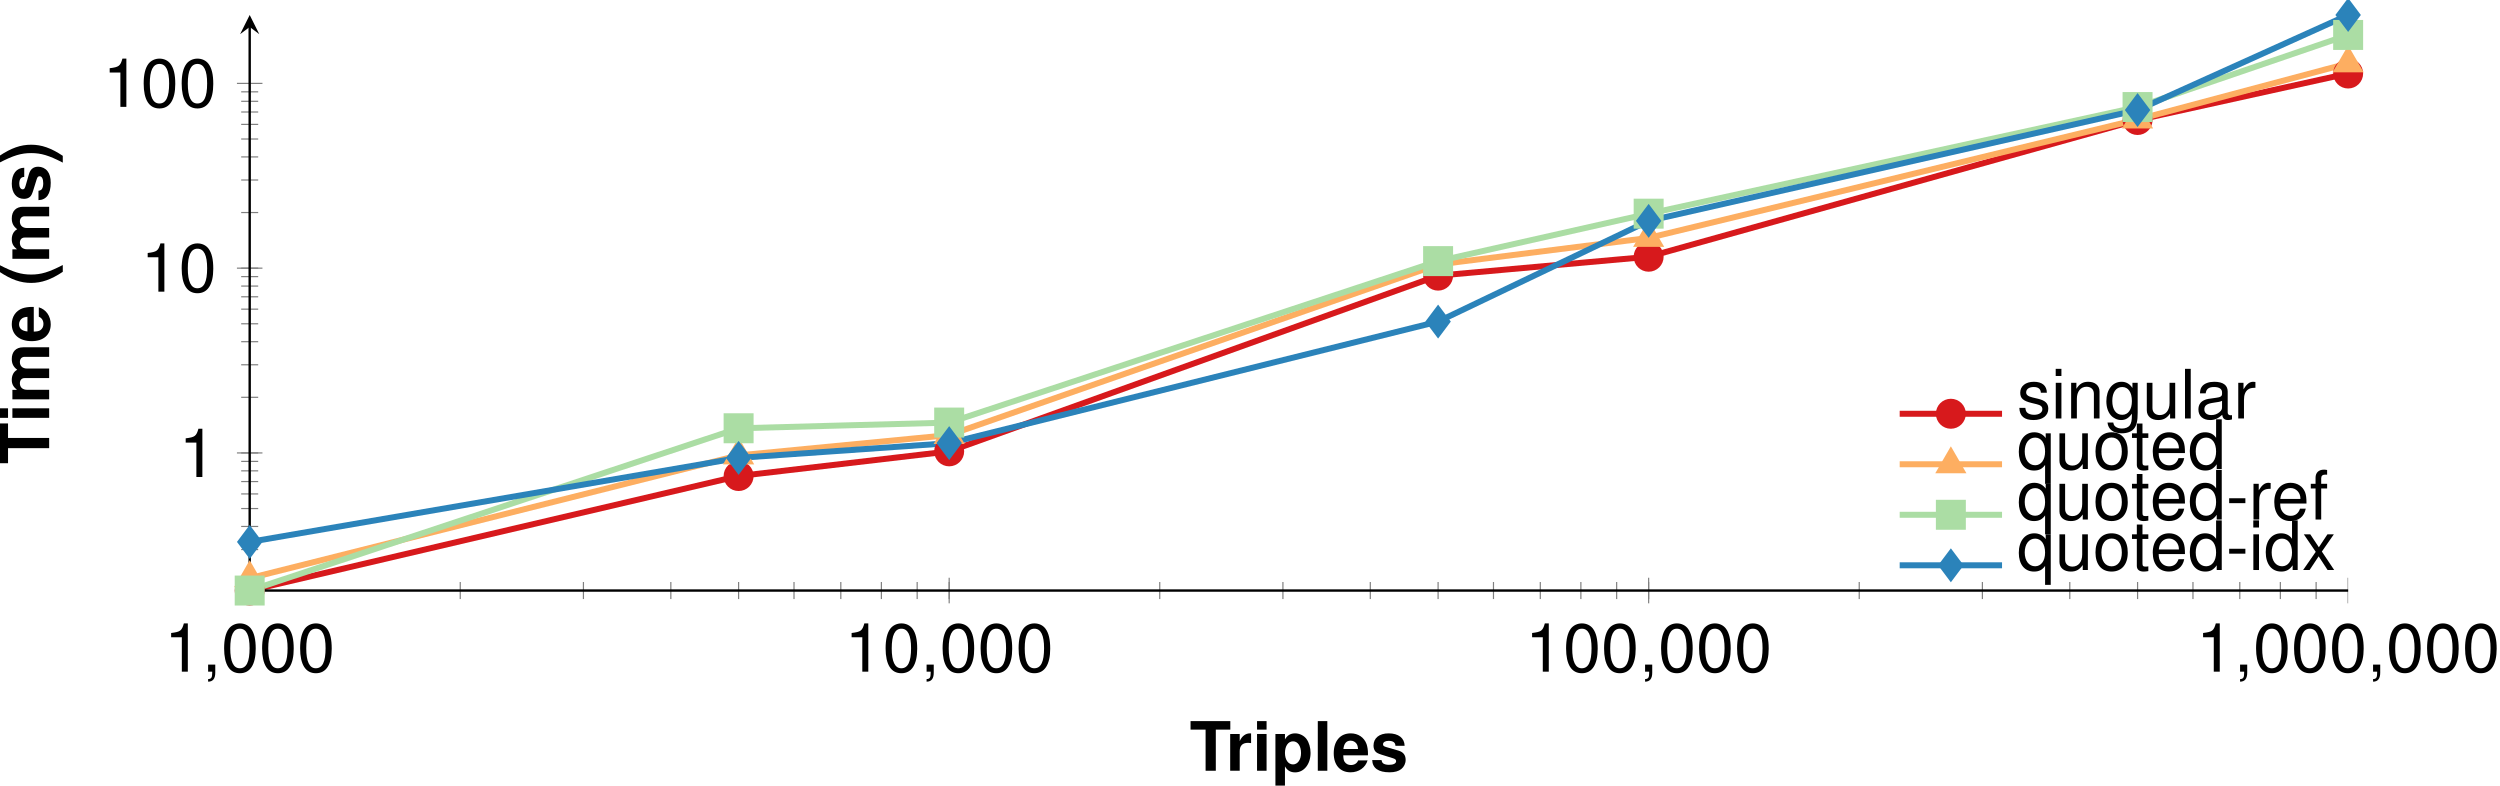
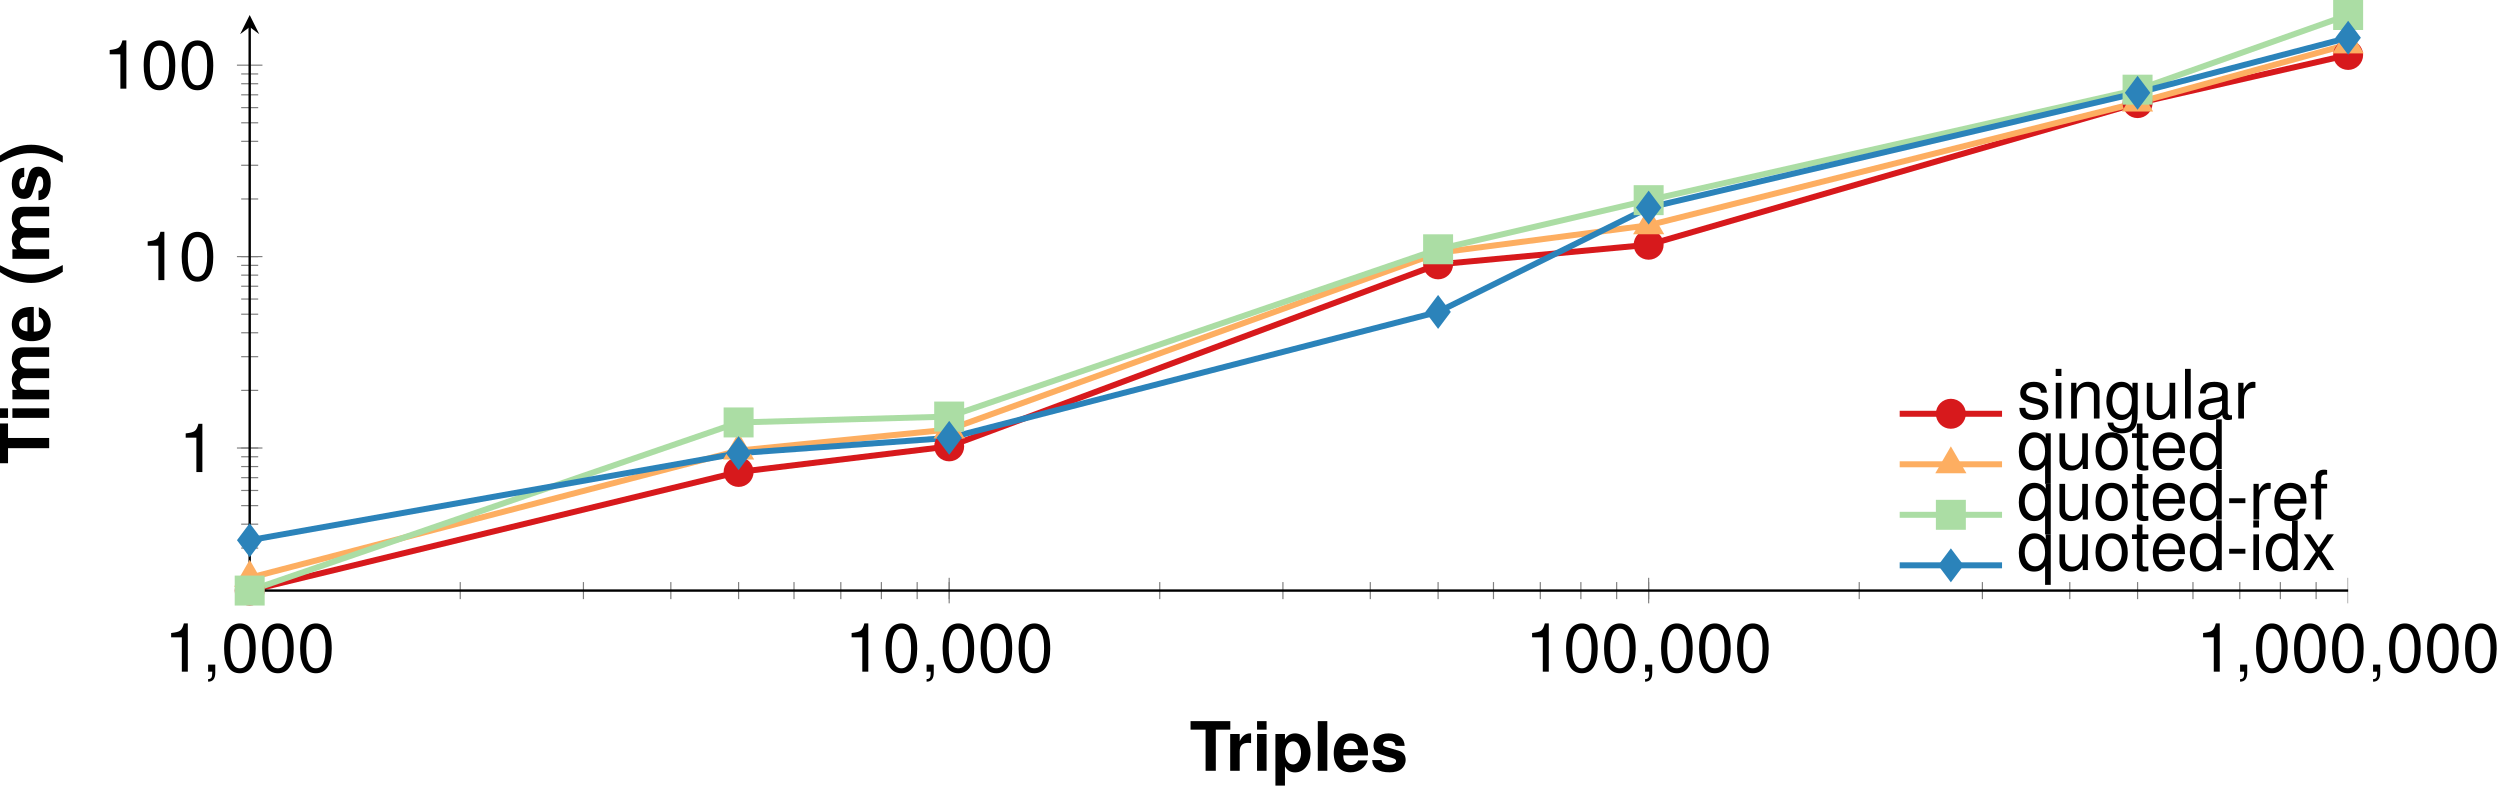
- <svg xmlns="http://www.w3.org/2000/svg" xmlns:xlink="http://www.w3.org/1999/xlink" version="1.1" width="415.425pt" height="130.536pt" viewBox="3.274 -133.619 415.425 130.536">
+ <svg xmlns="http://www.w3.org/2000/svg" xmlns:xlink="http://www.w3.org/1999/xlink" version="1.1" width="415.425pt" height="130.54pt" viewBox="3.274 -133.623 415.425 130.54">
  <defs>
    <clipPath id="clip1">
-       <path d="M44.765 106.234H393.464V-272.852H44.765" />
+       <path d="M44.765 106.23H393.464V-272.852H44.765" />
    </clipPath>
    <clipPath id="clip2">
-       <path d="M-96.7-35.488V-131.129H534.929V-35.488" />
+       <path d="M-96.7-35.488V-131.133H534.929V-35.488" />
    </clipPath>
    <path id="g1-40" d="M2.297-8.249C.996-6.291 .453-4.73 .453-2.998C.453-1.256 .996 .306 2.297 2.263H3.428C2.229-.068 1.844-1.335 1.844-2.998C1.844-4.65 2.229-5.94 3.428-8.249H2.297Z" />
    <path id="g1-41" d="M1.38 2.263C2.682 .306 3.225-1.256 3.225-2.987C3.225-4.73 2.682-6.291 1.38-8.249H.249C1.448-5.918 1.833-4.65 1.833-2.987C1.833-1.335 1.448-.045 .249 2.263H1.38Z" />
    <path id="g1-84" d="M4.356-6.834H6.766V-8.249H.158V-6.834H2.659V0H4.356V-6.834Z" />
    <path id="g1-101" d="M5.929-2.557C5.94-2.693 5.94-2.75 5.94-2.829C5.94-3.44 5.85-4.005 5.703-4.435C5.295-5.544 4.311-6.212 3.078-6.212C1.324-6.212 .249-4.945 .249-2.897C.249-.939 1.313 .26 3.044 .26C4.413 .26 5.522-.52 5.872-1.72H4.311C4.119-1.233 3.677-.95 3.1-.95C2.648-.95 2.286-1.143 2.059-1.482C1.912-1.709 1.856-1.98 1.833-2.557H5.929ZM1.856-3.609C1.957-4.537 2.354-5.001 3.055-5.001C3.451-5.001 3.813-4.809 4.039-4.492C4.187-4.266 4.254-4.028 4.288-3.609H1.856Z" />
    <path id="g1-105" d="M2.342-6.11H.758V0H2.342V-6.11ZM2.342-8.249H.758V-6.834H2.342V-8.249Z" />
    <path id="g1-108" d="M2.342-8.249H.758V0H2.342V-8.249Z" />
    <path id="g1-109" d="M.679-6.11V0H2.263V-3.666C2.263-4.413 2.67-4.865 3.349-4.865C3.881-4.865 4.209-4.56 4.209-4.073V0H5.793V-3.666C5.793-4.413 6.201-4.865 6.879-4.865C7.411-4.865 7.739-4.56 7.739-4.073V0H9.324V-4.322C9.324-5.51 8.599-6.212 7.377-6.212C6.608-6.212 6.065-5.94 5.59-5.307C5.295-5.884 4.684-6.212 3.926-6.212C3.225-6.212 2.772-5.974 2.252-5.352V-6.11H.679Z" />
    <path id="g1-112" d="M2.24-6.11H.656V2.467H2.24V-.724C2.625-.045 3.168 .272 3.938 .272C5.409 .272 6.495-1.109 6.495-2.965C6.495-3.824 6.246-4.684 5.839-5.25C5.431-5.827 4.673-6.212 3.938-6.212C3.168-6.212 2.625-5.884 2.24-5.205V-6.11ZM3.576-4.888C4.379-4.888 4.911-4.107 4.911-2.942C4.911-1.833 4.356-1.052 3.576-1.052C2.783-1.052 2.24-1.822 2.24-2.965S2.783-4.888 3.576-4.888Z" />
    <path id="g1-114" d="M.713-6.11V0H2.297V-3.247C2.297-4.175 2.761-4.639 3.689-4.639C3.858-4.639 3.972-4.628 4.187-4.594V-6.201C4.096-6.212 4.039-6.212 3.994-6.212C3.27-6.212 2.636-5.737 2.297-4.911V-6.11H.713Z" />
    <path id="g1-115" d="M5.714-4.141C5.691-5.431 4.696-6.212 3.055-6.212C1.505-6.212 .543-5.431 .543-4.175C.543-3.768 .668-3.417 .883-3.179C1.098-2.965 1.29-2.863 1.878-2.67L3.768-2.082C4.164-1.957 4.3-1.833 4.3-1.584C4.3-1.211 3.858-.984 3.123-.984C2.716-.984 2.387-1.064 2.184-1.199C2.014-1.324 1.946-1.448 1.878-1.776H.328C.373-.441 1.358 .26 3.213 .26C4.062 .26 4.707 .079 5.16-.283S5.884-1.211 5.884-1.81C5.884-2.602 5.488-3.112 4.684-3.349L2.682-3.926C2.24-4.062 2.127-4.153 2.127-4.402C2.127-4.741 2.489-4.967 3.044-4.967C3.802-4.967 4.175-4.696 4.187-4.141H5.714Z" />
    <path id="g3-44" d="M.984-1.177V0H1.663V.204C1.663 .984 1.516 1.211 .984 1.233V1.663C1.776 1.663 2.172 1.154 2.172 .181V-1.177H.984Z" />
    <path id="g3-45" d="M3.213-3.53H.52V-2.716H3.213V-3.53Z" />
    <path id="g3-48" d="M3.112-8.022C2.365-8.022 1.686-7.694 1.267-7.14C.747-6.438 .487-5.363 .487-3.881C.487-1.177 1.392 .26 3.112 .26C4.809 .26 5.737-1.177 5.737-3.813C5.737-5.375 5.488-6.416 4.956-7.14C4.537-7.705 3.87-8.022 3.112-8.022ZM3.112-7.14C4.187-7.14 4.718-6.053 4.718-3.904C4.718-1.629 4.198-.566 3.089-.566C2.037-.566 1.505-1.675 1.505-3.87S2.037-7.14 3.112-7.14Z" />
    <path id="g3-49" d="M2.931-5.714V0H3.926V-8.022H3.27C2.919-6.789 2.693-6.619 1.154-6.427V-5.714H2.931Z" />
    <path id="g3-97" d="M6.053-.554C5.952-.532 5.906-.532 5.85-.532C5.522-.532 5.341-.702 5.341-.996V-4.481C5.341-5.533 4.571-6.099 3.112-6.099C2.252-6.099 1.539-5.85 1.143-5.409C.871-5.103 .758-4.764 .735-4.175H1.686C1.765-4.899 2.195-5.228 3.078-5.228C3.926-5.228 4.402-4.911 4.402-4.345V-4.096C4.402-3.7 4.164-3.53 3.417-3.44C2.082-3.27 1.878-3.225 1.516-3.078C.826-2.795 .475-2.263 .475-1.494C.475-.419 1.222 .26 2.421 .26C3.168 .26 3.768 0 4.435-.611C4.503-.011 4.798 .26 5.409 .26C5.601 .26 5.748 .238 6.053 .158V-.554ZM4.402-1.867C4.402-1.55 4.311-1.358 4.028-1.098C3.643-.747 3.179-.566 2.625-.566C1.89-.566 1.46-.917 1.46-1.516C1.46-2.139 1.878-2.455 2.885-2.602C3.881-2.738 4.085-2.783 4.402-2.931V-1.867Z" />
    <path id="g3-100" d="M5.601-8.249H4.662V-5.182C4.266-5.782 3.632-6.099 2.84-6.099C1.301-6.099 .294-4.865 .294-2.976C.294-.973 1.279 .26 2.874 .26C3.689 .26 4.254-.045 4.764-.781V0H5.601V-8.249ZM2.998-5.216C4.017-5.216 4.662-4.311 4.662-2.897C4.662-1.528 4.005-.622 3.01-.622C1.969-.622 1.279-1.539 1.279-2.919S1.969-5.216 2.998-5.216Z" />
    <path id="g3-101" d="M5.805-2.648C5.805-3.553 5.737-4.096 5.567-4.537C5.182-5.51 4.277-6.099 3.168-6.099C1.516-6.099 .453-4.831 .453-2.885S1.482 .26 3.146 .26C4.503 .26 5.442-.509 5.68-1.799H4.73C4.469-1.018 3.938-.611 3.179-.611C2.58-.611 2.071-.883 1.754-1.38C1.528-1.72 1.448-2.059 1.437-2.648H5.805ZM1.46-3.417C1.539-4.515 2.206-5.228 3.157-5.228C4.085-5.228 4.798-4.458 4.798-3.485C4.798-3.462 4.798-3.44 4.786-3.417H1.46Z" />
    <path id="g3-102" d="M2.919-5.929H1.935V-6.857C1.935-7.253 2.161-7.457 2.591-7.457C2.67-7.457 2.704-7.457 2.919-7.445V-8.226C2.704-8.271 2.58-8.283 2.387-8.283C1.516-8.283 .996-7.785 .996-6.936V-5.929H.204V-5.16H.996V0H1.935V-5.16H2.919V-5.929Z" />
    <path id="g3-103" d="M4.662-5.929V-5.069C4.187-5.771 3.609-6.099 2.851-6.099C1.346-6.099 .328-4.786 .328-2.863C.328-1.89 .588-1.098 1.075-.532C1.516-.034 2.15 .26 2.772 .26C3.519 .26 4.039-.057 4.571-.803V-.498C4.571 .306 4.469 .792 4.232 1.12C3.983 1.471 3.496 1.675 2.919 1.675C2.489 1.675 2.105 1.561 1.844 1.358C1.629 1.188 1.539 1.03 1.482 .679H.52C.622 1.799 1.494 2.467 2.885 2.467C3.768 2.467 4.526 2.184 4.911 1.709C5.363 1.165 5.533 .419 5.533-.973V-5.929H4.662ZM2.953-5.228C3.972-5.228 4.571-4.368 4.571-2.885C4.571-1.471 3.96-.611 2.965-.611C1.935-.611 1.313-1.482 1.313-2.919C1.313-4.345 1.946-5.228 2.953-5.228Z" />
    <path id="g3-105" d="M1.697-5.929H.758V0H1.697V-5.929ZM1.697-8.249H.747V-7.061H1.697V-8.249Z" />
    <path id="g3-108" d="M1.72-8.249H.769V0H1.72V-8.249Z" />
    <path id="g3-110" d="M.792-5.929V0H1.743V-3.27C1.743-4.481 2.376-5.273 3.349-5.273C4.096-5.273 4.571-4.82 4.571-4.107V0H5.51V-4.481C5.51-5.465 4.775-6.099 3.632-6.099C2.75-6.099 2.184-5.759 1.663-4.933V-5.929H.792Z" />
    <path id="g3-111" d="M3.078-6.099C1.414-6.099 .407-4.911 .407-2.919S1.403 .26 3.089 .26C4.752 .26 5.771-.928 5.771-2.874C5.771-4.922 4.786-6.099 3.078-6.099ZM3.089-5.228C4.153-5.228 4.786-4.356 4.786-2.885C4.786-1.494 4.13-.611 3.089-.611C2.037-.611 1.392-1.482 1.392-2.919C1.392-4.345 2.037-5.228 3.089-5.228Z" />
    <path id="g3-113" d="M5.601 2.467V-5.929H4.764V-5.137C4.322-5.759 3.655-6.099 2.874-6.099C1.313-6.099 .294-4.82 .294-2.851C.294-.928 1.267 .26 2.829 .26C3.655 .26 4.22-.034 4.662-.679V2.467H5.601ZM3.01-5.216C4.017-5.216 4.662-4.311 4.662-2.885C4.662-1.528 4.005-.622 3.01-.622C1.969-.622 1.279-1.539 1.279-2.919C1.279-4.288 1.969-5.216 3.01-5.216Z" />
    <path id="g3-114" d="M.781-5.929V0H1.731V-3.078C1.731-3.926 1.946-4.481 2.399-4.809C2.693-5.024 2.976-5.092 3.632-5.103V-6.065C3.474-6.087 3.394-6.099 3.27-6.099C2.659-6.099 2.195-5.737 1.652-4.854V-5.929H.781Z" />
    <path id="g3-115" d="M4.956-4.277C4.945-5.442 4.175-6.099 2.806-6.099C1.426-6.099 .532-5.386 .532-4.288C.532-3.361 1.007-2.919 2.41-2.58L3.293-2.365C3.949-2.206 4.209-1.969 4.209-1.539C4.209-.984 3.655-.611 2.829-.611C2.32-.611 1.89-.758 1.652-1.007C1.505-1.177 1.437-1.346 1.38-1.765H.385C.43-.396 1.199 .26 2.75 .26C4.243 .26 5.194-.475 5.194-1.618C5.194-2.501 4.696-2.987 3.519-3.27L2.614-3.485C1.844-3.666 1.516-3.915 1.516-4.334C1.516-4.877 2.003-5.228 2.772-5.228C3.53-5.228 3.938-4.899 3.96-4.277H4.956Z" />
    <path id="g3-116" d="M2.874-5.929H1.901V-7.558H.962V-5.929H.158V-5.16H.962V-.679C.962-.079 1.369 .26 2.105 .26C2.331 .26 2.557 .238 2.874 .181V-.611C2.75-.577 2.602-.566 2.421-.566C2.014-.566 1.901-.679 1.901-1.098V-5.16H2.874V-5.929Z" />
    <path id="g3-117" d="M5.454 0V-5.929H4.515V-2.568C4.515-1.358 3.881-.566 2.897-.566C2.15-.566 1.675-1.018 1.675-1.731V-5.929H.735V-1.358C.735-.373 1.471 .26 2.625 .26C3.496 .26 4.051-.045 4.605-.826V0H5.454Z" />
    <path id="g3-120" d="M3.304-3.066L5.295-5.929H4.232L2.806-3.779L1.38-5.929H.306L2.286-3.021L.192 0H1.267L2.772-2.274L4.254 0H5.352L3.304-3.066Z" />
  </defs>
  <g id="page1">
-     <path d="M44.765-35.488L126.007-54.516L161-58.617L242.242-87.816L277.23-90.957L358.472-113.676L393.464-121.402" stroke="#d7191c" fill="none" stroke-width=".996" stroke-miterlimit="10" />
-     <path d="M44.765-37.543L126.007-57.949L161-61.328L242.242-89.672L277.23-94.086L358.472-113.762L393.464-123.094" stroke="#fdae61" fill="none" stroke-width=".996" stroke-miterlimit="10" />
-     <path d="M44.765-35.488L126.007-62.453L161-63.398L242.242-90.231L277.23-98.113L358.472-115.832L393.464-127.812" stroke="#abdda4" fill="none" stroke-width=".996" stroke-miterlimit="10" />
-     <path d="M44.765-43.57L126.007-57.531L161-59.984L242.242-80.184L277.23-96.918L358.472-115.336L393.464-131.129" stroke="#2b83ba" fill="none" stroke-width=".996" stroke-miterlimit="10" />
+     <path d="M44.765-35.488L126.007-55.199L161-59.449L242.242-89.695L277.23-92.953L358.472-116.488L393.464-124.492" stroke="#d7191c" fill="none" stroke-width=".996" stroke-miterlimit="10" />
+     <path d="M44.765-37.617L126.007-58.754L161-62.258L242.242-91.617L277.23-96.191L358.472-116.578L393.464-126.242" stroke="#fdae61" fill="none" stroke-width=".996" stroke-miterlimit="10" />
+     <path d="M44.765-35.488L126.007-63.426L161-64.402L242.242-92.199L277.23-100.363L358.472-118.723L393.464-131.133" stroke="#abdda4" fill="none" stroke-width=".996" stroke-miterlimit="10" />
+     <path d="M44.765-43.859L126.007-58.32L161-60.863L242.242-81.793L277.23-99.125L358.472-118.207L393.464-127.352" stroke="#2b83ba" fill="none" stroke-width=".996" stroke-miterlimit="10" />
    <path d="M44.765-34.07V-36.906M79.753-34.07V-36.906M100.222-34.07V-36.906M114.746-34.07V-36.906M126.007-34.07V-36.906M135.214-34.07V-36.906M142.992-34.07V-36.906M149.734-34.07V-36.906M155.679-34.07V-36.906M161-34.07V-36.906M195.988-34.07V-36.906M216.457-34.07V-36.906M230.976-34.07V-36.906M242.242-34.07V-36.906M251.445-34.07V-36.906M259.226-34.07V-36.906M265.968-34.07V-36.906M271.914-34.07V-36.906M277.23-34.07V-36.906M312.222-34.07V-36.906M332.687-34.07V-36.906M347.21-34.07V-36.906M358.476-34.07V-36.906M367.679-34.07V-36.906M375.46-34.07V-36.906M382.199-34.07V-36.906M388.144-34.07V-36.906" stroke="#808080" fill="none" stroke-width=".199" stroke-miterlimit="10" clip-path="url(#clip1)" />
    <path d="M44.765-33.363V-37.613M161-33.363V-37.613M277.23-33.363V-37.613M393.464-33.363V-37.613" stroke="#808080" fill="none" stroke-width=".199" stroke-miterlimit="10" clip-path="url(#clip1)" />
-     <path d="M43.351-36.895H46.179M43.351-42.301H46.179M43.351-46.137H46.179M43.351-49.113H46.179M43.351-51.543H46.179M43.351-53.598H46.179M43.351-55.379H46.179M43.351-56.949H46.179M43.351-58.355H46.179M43.351-67.598H46.179M43.351-73.004H46.179M43.351-76.84H46.179M43.351-79.816H46.179M43.351-82.246H46.179M43.351-84.301H46.179M43.351-86.082H46.179M43.351-87.652H46.179M43.351-89.059H46.179M43.351-98.301H46.179M43.351-103.707H46.179M43.351-107.543H46.179M43.351-110.519H46.179M43.351-112.949H46.179M43.351-115.008H46.179M43.351-116.785H46.179M43.351-118.359H46.179" stroke="#808080" fill="none" stroke-width=".199" stroke-miterlimit="10" clip-path="url(#clip2)" />
-     <path d="M42.644-58.355H46.886M42.644-89.059H46.886M42.644-119.762H46.886" stroke="#808080" fill="none" stroke-width=".199" stroke-miterlimit="10" clip-path="url(#clip2)" />
+     <path d="M43.351-36.945H46.179M43.351-42.547H46.179M43.351-46.52H46.179M43.351-49.602H46.179M43.351-52.121H46.179M43.351-54.25H46.179M43.351-56.094H46.179M43.351-57.723H46.179M43.351-59.176H46.179M43.351-68.754H46.179M43.351-74.352H46.179M43.351-78.328H46.179M43.351-81.41H46.179M43.351-83.93H46.179M43.351-86.059H46.179M43.351-87.902H46.179M43.351-89.531H46.179M43.351-90.984H46.179M43.351-100.559H46.179M43.351-106.16H46.179M43.351-110.137H46.179M43.351-113.219H46.179M43.351-115.738H46.179M43.351-117.867H46.179M43.351-119.711H46.179M43.351-121.336H46.179" stroke="#808080" fill="none" stroke-width=".199" stroke-miterlimit="10" clip-path="url(#clip2)" />
+     <path d="M42.644-59.176H46.886M42.644-90.984H46.886M42.644-122.793H46.886" stroke="#808080" fill="none" stroke-width=".199" stroke-miterlimit="10" clip-path="url(#clip2)" />
    <path d="M44.765-35.488H393.464" stroke="#000" fill="none" stroke-width=".399" stroke-miterlimit="10" />
    <path d="M44.765-35.488V-129.137" stroke="#000" fill="none" stroke-width=".399" stroke-miterlimit="10" />
-     <path d="M44.766-131.129L43.172-127.942L44.766-129.137L46.359-127.942" />
-     <g transform="matrix(1 0 0 1 289.7279 71.8366)">
-       <use x="-259.17" y="-93.844" xlink:href="#g3-49" />
-       <use x="-252.855" y="-93.844" xlink:href="#g3-44" />
-       <use x="-249.698" y="-93.844" xlink:href="#g3-48" />
-       <use x="-243.384" y="-93.844" xlink:href="#g3-48" />
-       <use x="-237.069" y="-93.844" xlink:href="#g3-48" />
-     </g>
-     <g transform="matrix(1 0 0 1 402.803 71.8366)">
-       <use x="-259.17" y="-93.844" xlink:href="#g3-49" />
-       <use x="-252.855" y="-93.844" xlink:href="#g3-48" />
-       <use x="-246.541" y="-93.844" xlink:href="#g3-44" />
-       <use x="-243.384" y="-93.844" xlink:href="#g3-48" />
-       <use x="-237.069" y="-93.844" xlink:href="#g3-48" />
-       <use x="-230.754" y="-93.844" xlink:href="#g3-48" />
-     </g>
-     <g transform="matrix(1 0 0 1 515.879 71.8366)">
-       <use x="-259.17" y="-93.844" xlink:href="#g3-49" />
-       <use x="-252.855" y="-93.844" xlink:href="#g3-48" />
-       <use x="-246.541" y="-93.844" xlink:href="#g3-48" />
-       <use x="-240.226" y="-93.844" xlink:href="#g3-44" />
-       <use x="-237.069" y="-93.844" xlink:href="#g3-48" />
-       <use x="-230.754" y="-93.844" xlink:href="#g3-48" />
-       <use x="-224.44" y="-93.844" xlink:href="#g3-48" />
-     </g>
-     <g transform="matrix(1 0 0 1 627.376 71.8366)">
-       <use x="-259.17" y="-93.844" xlink:href="#g3-49" />
-       <use x="-252.855" y="-93.844" xlink:href="#g3-44" />
-       <use x="-249.698" y="-93.844" xlink:href="#g3-48" />
-       <use x="-243.384" y="-93.844" xlink:href="#g3-48" />
-       <use x="-237.069" y="-93.844" xlink:href="#g3-48" />
-       <use x="-230.754" y="-93.844" xlink:href="#g3-44" />
-       <use x="-227.597" y="-93.844" xlink:href="#g3-48" />
-       <use x="-221.282" y="-93.844" xlink:href="#g3-48" />
-       <use x="-214.968" y="-93.844" xlink:href="#g3-48" />
+     <path d="M44.766-131.132L43.172-127.941L44.766-129.136L46.359-127.941" />
+     <g transform="matrix(1 0 0 1 289.7279 72.6588)">
+       <use x="-259.17" y="-94.666" xlink:href="#g3-49" />
+       <use x="-252.855" y="-94.666" xlink:href="#g3-44" />
+       <use x="-249.698" y="-94.666" xlink:href="#g3-48" />
+       <use x="-243.384" y="-94.666" xlink:href="#g3-48" />
+       <use x="-237.069" y="-94.666" xlink:href="#g3-48" />
+     </g>
+     <g transform="matrix(1 0 0 1 402.803 72.6588)">
+       <use x="-259.17" y="-94.666" xlink:href="#g3-49" />
+       <use x="-252.855" y="-94.666" xlink:href="#g3-48" />
+       <use x="-246.541" y="-94.666" xlink:href="#g3-44" />
+       <use x="-243.384" y="-94.666" xlink:href="#g3-48" />
+       <use x="-237.069" y="-94.666" xlink:href="#g3-48" />
+       <use x="-230.754" y="-94.666" xlink:href="#g3-48" />
+     </g>
+     <g transform="matrix(1 0 0 1 515.879 72.6588)">
+       <use x="-259.17" y="-94.666" xlink:href="#g3-49" />
+       <use x="-252.855" y="-94.666" xlink:href="#g3-48" />
+       <use x="-246.541" y="-94.666" xlink:href="#g3-48" />
+       <use x="-240.226" y="-94.666" xlink:href="#g3-44" />
+       <use x="-237.069" y="-94.666" xlink:href="#g3-48" />
+       <use x="-230.754" y="-94.666" xlink:href="#g3-48" />
+       <use x="-224.44" y="-94.666" xlink:href="#g3-48" />
+     </g>
+     <g transform="matrix(1 0 0 1 627.376 72.6588)">
+       <use x="-259.17" y="-94.666" xlink:href="#g3-49" />
+       <use x="-252.855" y="-94.666" xlink:href="#g3-44" />
+       <use x="-249.698" y="-94.666" xlink:href="#g3-48" />
+       <use x="-243.384" y="-94.666" xlink:href="#g3-48" />
+       <use x="-237.069" y="-94.666" xlink:href="#g3-48" />
+       <use x="-230.754" y="-94.666" xlink:href="#g3-44" />
+       <use x="-227.597" y="-94.666" xlink:href="#g3-48" />
+       <use x="-221.282" y="-94.666" xlink:href="#g3-48" />
+       <use x="-214.968" y="-94.666" xlink:href="#g3-48" />
    </g>
    <g transform="matrix(1 0 0 1 292.1462 39.4898)">
-       <use x="-259.17" y="-93.844" xlink:href="#g3-49" />
-     </g>
-     <g transform="matrix(1 0 0 1 285.8315 8.6923)">
-       <use x="-259.17" y="-93.844" xlink:href="#g3-49" />
-       <use x="-252.855" y="-93.844" xlink:href="#g3-48" />
-     </g>
-     <g transform="matrix(1 0 0 1 279.5168 -22.0121)">
-       <use x="-259.17" y="-93.844" xlink:href="#g3-49" />
-       <use x="-252.855" y="-93.844" xlink:href="#g3-48" />
-       <use x="-246.541" y="-93.844" xlink:href="#g3-48" />
-     </g>
-     <path d="M46.757-35.488C46.757-36.59 45.867-37.48 44.765-37.48C43.664-37.48 42.773-36.59 42.773-35.488C42.773-34.387 43.664-33.496 44.765-33.496C45.867-33.496 46.757-34.387 46.757-35.488Z" fill="#d7191c" />
-     <path d="M46.757-35.488C46.757-36.59 45.867-37.48 44.765-37.48C43.664-37.48 42.773-36.59 42.773-35.488C42.773-34.387 43.664-33.496 44.765-33.496C45.867-33.496 46.757-34.387 46.757-35.488Z" stroke="#d7191c" fill="none" stroke-width=".996" stroke-miterlimit="10" />
-     <path d="M128-54.516C128-55.617 127.109-56.508 126.007-56.508C124.906-56.508 124.015-55.617 124.015-54.516S124.906-52.523 126.007-52.523C127.109-52.523 128-53.414 128-54.516Z" fill="#d7191c" />
-     <path d="M128-54.516C128-55.617 127.109-56.508 126.007-56.508C124.906-56.508 124.015-55.617 124.015-54.516S124.906-52.523 126.007-52.523C127.109-52.523 128-53.414 128-54.516Z" stroke="#d7191c" fill="none" stroke-width=".996" stroke-miterlimit="10" />
-     <path d="M162.992-58.617C162.992-59.719 162.097-60.613 161-60.613C159.898-60.613 159.007-59.719 159.007-58.617C159.007-57.52 159.898-56.625 161-56.625C162.097-56.625 162.992-57.52 162.992-58.617Z" fill="#d7191c" />
-     <path d="M162.992-58.617C162.992-59.719 162.097-60.613 161-60.613C159.898-60.613 159.007-59.719 159.007-58.617C159.007-57.52 159.898-56.625 161-56.625C162.097-56.625 162.992-57.52 162.992-58.617Z" stroke="#d7191c" fill="none" stroke-width=".996" stroke-miterlimit="10" />
-     <path d="M244.234-87.816C244.234-88.914 243.343-89.809 242.242-89.809C241.14-89.809 240.25-88.914 240.25-87.816C240.25-86.715 241.14-85.824 242.242-85.824C243.343-85.824 244.234-86.715 244.234-87.816Z" fill="#d7191c" />
-     <path d="M244.234-87.816C244.234-88.914 243.343-89.809 242.242-89.809C241.14-89.809 240.25-88.914 240.25-87.816C240.25-86.715 241.14-85.824 242.242-85.824C243.343-85.824 244.234-86.715 244.234-87.816Z" stroke="#d7191c" fill="none" stroke-width=".996" stroke-miterlimit="10" />
-     <path d="M279.222-90.957C279.222-92.059 278.332-92.949 277.23-92.949C276.132-92.949 275.238-92.059 275.238-90.957C275.238-89.856 276.132-88.965 277.23-88.965C278.332-88.965 279.222-89.856 279.222-90.957Z" fill="#d7191c" />
-     <path d="M279.222-90.957C279.222-92.059 278.332-92.949 277.23-92.949C276.132-92.949 275.238-92.059 275.238-90.957C275.238-89.856 276.132-88.965 277.23-88.965C278.332-88.965 279.222-89.856 279.222-90.957Z" stroke="#d7191c" fill="none" stroke-width=".996" stroke-miterlimit="10" />
-     <path d="M360.464-113.676C360.464-114.777 359.574-115.668 358.472-115.668C357.375-115.668 356.48-114.777 356.48-113.676C356.48-112.578 357.375-111.684 358.472-111.684C359.574-111.684 360.464-112.578 360.464-113.676Z" fill="#d7191c" />
-     <path d="M360.464-113.676C360.464-114.777 359.574-115.668 358.472-115.668C357.375-115.668 356.48-114.777 356.48-113.676C356.48-112.578 357.375-111.684 358.472-111.684C359.574-111.684 360.464-112.578 360.464-113.676Z" stroke="#d7191c" fill="none" stroke-width=".996" stroke-miterlimit="10" />
-     <path d="M395.457-121.402C395.457-122.504 394.566-123.394 393.464-123.394C392.363-123.394 391.472-122.504 391.472-121.402C391.472-120.305 392.363-119.41 393.464-119.41C394.566-119.41 395.457-120.305 395.457-121.402Z" fill="#d7191c" />
-     <path d="M395.457-121.402C395.457-122.504 394.566-123.394 393.464-123.394C392.363-123.394 391.472-122.504 391.472-121.402C391.472-120.305 392.363-119.41 393.464-119.41C394.566-119.41 395.457-120.305 395.457-121.402Z" stroke="#d7191c" fill="none" stroke-width=".996" stroke-miterlimit="10" />
-     <path d="M44.765-39.535L46.492-36.547H43.039Z" fill="#fdae61" />
-     <path d="M44.765-39.535L46.492-36.547H43.039Z" stroke="#fdae61" fill="none" stroke-width=".996" stroke-miterlimit="10" />
-     <path d="M126.007-59.941L127.734-56.953H124.281Z" fill="#fdae61" />
-     <path d="M126.007-59.941L127.734-56.953H124.281Z" stroke="#fdae61" fill="none" stroke-width=".996" stroke-miterlimit="10" />
-     <path d="M161-63.324L162.722-60.332H159.273Z" fill="#fdae61" />
-     <path d="M161-63.324L162.722-60.332H159.273Z" stroke="#fdae61" fill="none" stroke-width=".996" stroke-miterlimit="10" />
-     <path d="M242.242-91.664L243.968-88.676H240.515Z" fill="#fdae61" />
-     <path d="M242.242-91.664L243.968-88.676H240.515Z" stroke="#fdae61" fill="none" stroke-width=".996" stroke-miterlimit="10" />
-     <path d="M277.23-96.078L278.957-93.09H275.507Z" fill="#fdae61" />
-     <path d="M277.23-96.078L278.957-93.09H275.507Z" stroke="#fdae61" fill="none" stroke-width=".996" stroke-miterlimit="10" />
-     <path d="M358.472-115.754L360.199-112.766H356.75Z" fill="#fdae61" />
-     <path d="M358.472-115.754L360.199-112.766H356.75Z" stroke="#fdae61" fill="none" stroke-width=".996" stroke-miterlimit="10" />
-     <path d="M393.464-125.086L395.191-122.098H391.738Z" fill="#fdae61" />
-     <path d="M393.464-125.086L395.191-122.098H391.738Z" stroke="#fdae61" fill="none" stroke-width=".996" stroke-miterlimit="10" />
+       <use x="-259.17" y="-94.666" xlink:href="#g3-49" />
+     </g>
+     <g transform="matrix(1 0 0 1 285.8315 7.5882)">
+       <use x="-259.17" y="-94.666" xlink:href="#g3-49" />
+       <use x="-252.855" y="-94.666" xlink:href="#g3-48" />
+     </g>
+     <g transform="matrix(1 0 0 1 279.5168 -24.2198)">
+       <use x="-259.17" y="-94.666" xlink:href="#g3-49" />
+       <use x="-252.855" y="-94.666" xlink:href="#g3-48" />
+       <use x="-246.541" y="-94.666" xlink:href="#g3-48" />
+     </g>
+     <path d="M46.757-35.488C46.757-36.59 45.867-37.48 44.765-37.48C43.664-37.48 42.773-36.59 42.773-35.488S43.664-33.496 44.765-33.496C45.867-33.496 46.757-34.387 46.757-35.488Z" fill="#d7191c" />
+     <path d="M46.757-35.488C46.757-36.59 45.867-37.48 44.765-37.48C43.664-37.48 42.773-36.59 42.773-35.488S43.664-33.496 44.765-33.496C45.867-33.496 46.757-34.387 46.757-35.488Z" stroke="#d7191c" fill="none" stroke-width=".996" stroke-miterlimit="10" />
+     <path d="M128-55.199C128-56.301 127.109-57.191 126.007-57.191C124.906-57.191 124.015-56.301 124.015-55.199C124.015-54.102 124.906-53.207 126.007-53.207C127.109-53.207 128-54.102 128-55.199Z" fill="#d7191c" />
+     <path d="M128-55.199C128-56.301 127.109-57.191 126.007-57.191C124.906-57.191 124.015-56.301 124.015-55.199C124.015-54.102 124.906-53.207 126.007-53.207C127.109-53.207 128-54.102 128-55.199Z" stroke="#d7191c" fill="none" stroke-width=".996" stroke-miterlimit="10" />
+     <path d="M162.992-59.449C162.992-60.551 162.097-61.441 161-61.441C159.898-61.441 159.007-60.551 159.007-59.449C159.007-58.352 159.898-57.457 161-57.457C162.097-57.457 162.992-58.352 162.992-59.449Z" fill="#d7191c" />
+     <path d="M162.992-59.449C162.992-60.551 162.097-61.441 161-61.441C159.898-61.441 159.007-60.551 159.007-59.449C159.007-58.352 159.898-57.457 161-57.457C162.097-57.457 162.992-58.352 162.992-59.449Z" stroke="#d7191c" fill="none" stroke-width=".996" stroke-miterlimit="10" />
+     <path d="M244.234-89.695C244.234-90.797 243.343-91.691 242.242-91.691C241.14-91.691 240.25-90.797 240.25-89.695C240.25-88.598 241.14-87.703 242.242-87.703C243.343-87.703 244.234-88.598 244.234-89.695Z" fill="#d7191c" />
+     <path d="M244.234-89.695C244.234-90.797 243.343-91.691 242.242-91.691C241.14-91.691 240.25-90.797 240.25-89.695C240.25-88.598 241.14-87.703 242.242-87.703C243.343-87.703 244.234-88.598 244.234-89.695Z" stroke="#d7191c" fill="none" stroke-width=".996" stroke-miterlimit="10" />
+     <path d="M279.222-92.953C279.222-94.051 278.332-94.945 277.23-94.945C276.132-94.945 275.238-94.051 275.238-92.953C275.238-91.852 276.132-90.961 277.23-90.961C278.332-90.961 279.222-91.852 279.222-92.953Z" fill="#d7191c" />
+     <path d="M279.222-92.953C279.222-94.051 278.332-94.945 277.23-94.945C276.132-94.945 275.238-94.051 275.238-92.953C275.238-91.852 276.132-90.961 277.23-90.961C278.332-90.961 279.222-91.852 279.222-92.953Z" stroke="#d7191c" fill="none" stroke-width=".996" stroke-miterlimit="10" />
+     <path d="M360.464-116.488C360.464-117.59 359.574-118.481 358.472-118.481C357.375-118.481 356.48-117.59 356.48-116.488S357.375-114.496 358.472-114.496C359.574-114.496 360.464-115.387 360.464-116.488Z" fill="#d7191c" />
+     <path d="M360.464-116.488C360.464-117.59 359.574-118.481 358.472-118.481C357.375-118.481 356.48-117.59 356.48-116.488S357.375-114.496 358.472-114.496C359.574-114.496 360.464-115.387 360.464-116.488Z" stroke="#d7191c" fill="none" stroke-width=".996" stroke-miterlimit="10" />
+     <path d="M395.457-124.492C395.457-125.594 394.566-126.484 393.464-126.484C392.363-126.484 391.472-125.594 391.472-124.492C391.472-123.394 392.363-122.5 393.464-122.5C394.566-122.5 395.457-123.394 395.457-124.492Z" fill="#d7191c" />
+     <path d="M395.457-124.492C395.457-125.594 394.566-126.484 393.464-126.484C392.363-126.484 391.472-125.594 391.472-124.492C391.472-123.394 392.363-122.5 393.464-122.5C394.566-122.5 395.457-123.394 395.457-124.492Z" stroke="#d7191c" fill="none" stroke-width=".996" stroke-miterlimit="10" />
+     <path d="M44.765-39.609L46.492-36.621H43.039Z" fill="#fdae61" />
+     <path d="M44.765-39.609L46.492-36.621H43.039Z" stroke="#fdae61" fill="none" stroke-width=".996" stroke-miterlimit="10" />
+     <path d="M126.007-60.75L127.734-57.758H124.281Z" fill="#fdae61" />
+     <path d="M126.007-60.75L127.734-57.758H124.281Z" stroke="#fdae61" fill="none" stroke-width=".996" stroke-miterlimit="10" />
+     <path d="M161-64.25L162.722-61.262H159.273Z" fill="#fdae61" />
+     <path d="M161-64.25L162.722-61.262H159.273Z" stroke="#fdae61" fill="none" stroke-width=".996" stroke-miterlimit="10" />
+     <path d="M242.242-93.613L243.968-90.621H240.515Z" fill="#fdae61" />
+     <path d="M242.242-93.613L243.968-90.621H240.515Z" stroke="#fdae61" fill="none" stroke-width=".996" stroke-miterlimit="10" />
+     <path d="M277.23-98.188L278.957-95.195H275.507Z" fill="#fdae61" />
+     <path d="M277.23-98.188L278.957-95.195H275.507Z" stroke="#fdae61" fill="none" stroke-width=".996" stroke-miterlimit="10" />
+     <path d="M358.472-118.57L360.199-115.582H356.75Z" fill="#fdae61" />
+     <path d="M358.472-118.57L360.199-115.582H356.75Z" stroke="#fdae61" fill="none" stroke-width=".996" stroke-miterlimit="10" />
+     <path d="M393.464-128.238L395.191-125.246H391.738Z" fill="#fdae61" />
+     <path d="M393.464-128.238L395.191-125.246H391.738Z" stroke="#fdae61" fill="none" stroke-width=".996" stroke-miterlimit="10" />
    <path d="M42.773-33.496H46.757V-37.48H42.773Z" fill="#abdda4" />
    <path d="M42.773-33.496H46.757V-37.48H42.773Z" stroke="#abdda4" fill="none" stroke-width=".996" stroke-miterlimit="10" />
-     <path d="M124.015-60.461H128V-64.449H124.015Z" fill="#abdda4" />
-     <path d="M124.015-60.461H128V-64.449H124.015Z" stroke="#abdda4" fill="none" stroke-width=".996" stroke-miterlimit="10" />
-     <path d="M159.007-61.406H162.992V-65.395H159.007Z" fill="#abdda4" />
-     <path d="M159.007-61.406H162.992V-65.395H159.007Z" stroke="#abdda4" fill="none" stroke-width=".996" stroke-miterlimit="10" />
-     <path d="M240.25-88.238H244.234V-92.223H240.25Z" fill="#abdda4" />
-     <path d="M240.25-88.238H244.234V-92.223H240.25Z" stroke="#abdda4" fill="none" stroke-width=".996" stroke-miterlimit="10" />
-     <path d="M275.238-96.121H279.222V-100.106H275.238Z" fill="#abdda4" />
-     <path d="M275.238-96.121H279.222V-100.106H275.238Z" stroke="#abdda4" fill="none" stroke-width=".996" stroke-miterlimit="10" />
-     <path d="M356.48-113.84H360.464V-117.824H356.48Z" fill="#abdda4" />
-     <path d="M356.48-113.84H360.464V-117.824H356.48Z" stroke="#abdda4" fill="none" stroke-width=".996" stroke-miterlimit="10" />
-     <path d="M391.472-125.82H395.457V-129.805H391.472Z" fill="#abdda4" />
-     <path d="M391.472-125.82H395.457V-129.805H391.472Z" stroke="#abdda4" fill="none" stroke-width=".996" stroke-miterlimit="10" />
-     <path d="M44.765-45.562L46.261-43.57L44.765-41.578L43.273-43.57Z" fill="#2b83ba" />
-     <path d="M44.765-45.562L46.261-43.57L44.765-41.578L43.273-43.57Z" stroke="#2b83ba" fill="none" stroke-width=".996" stroke-miterlimit="10" />
-     <path d="M126.007-59.523L127.503-57.531L126.007-55.535L124.515-57.531Z" fill="#2b83ba" />
-     <path d="M126.007-59.523L127.503-57.531L126.007-55.535L124.515-57.531Z" stroke="#2b83ba" fill="none" stroke-width=".996" stroke-miterlimit="10" />
-     <path d="M161-61.977L162.492-59.984L161-57.992L159.503-59.984Z" fill="#2b83ba" />
-     <path d="M161-61.977L162.492-59.984L161-57.992L159.503-59.984Z" stroke="#2b83ba" fill="none" stroke-width=".996" stroke-miterlimit="10" />
-     <path d="M242.242-82.176L243.734-80.184L242.242-78.191L240.746-80.184Z" fill="#2b83ba" />
-     <path d="M242.242-82.176L243.734-80.184L242.242-78.191L240.746-80.184Z" stroke="#2b83ba" fill="none" stroke-width=".996" stroke-miterlimit="10" />
-     <path d="M277.23-98.91L278.726-96.918L277.23-94.926L275.738-96.918Z" fill="#2b83ba" />
-     <path d="M277.23-98.91L278.726-96.918L277.23-94.926L275.738-96.918Z" stroke="#2b83ba" fill="none" stroke-width=".996" stroke-miterlimit="10" />
-     <path d="M358.472-117.328L359.968-115.336L358.472-113.34L356.98-115.336Z" fill="#2b83ba" />
-     <path d="M358.472-117.328L359.968-115.336L358.472-113.34L356.98-115.336Z" stroke="#2b83ba" fill="none" stroke-width=".996" stroke-miterlimit="10" />
-     <path d="M393.464-133.121L394.957-131.129L393.464-129.137L391.968-131.129Z" fill="#2b83ba" />
-     <path d="M393.464-133.121L394.957-131.129L393.464-129.137L391.968-131.129Z" stroke="#2b83ba" fill="none" stroke-width=".996" stroke-miterlimit="10" />
-     <g transform="matrix(1 0 0 1 460.119 88.29994)">
-       <use x="-259.17" y="-93.844" xlink:href="#g1-84" />
-       <use x="-253.139" y="-93.844" xlink:href="#g1-114" />
-       <use x="-248.721" y="-93.844" xlink:href="#g1-105" />
-       <use x="-245.564" y="-93.844" xlink:href="#g1-112" />
-       <use x="-238.625" y="-93.844" xlink:href="#g1-108" />
-       <use x="-235.468" y="-93.844" xlink:href="#g1-101" />
-       <use x="-229.153" y="-93.844" xlink:href="#g1-115" />
-     </g>
-     <g transform="matrix(0 -1 1 0 105.2871 -315.6588)">
-       <use x="-259.17" y="-93.844" xlink:href="#g1-84" />
-       <use x="-252.231" y="-93.844" xlink:href="#g1-105" />
-       <use x="-249.074" y="-93.844" xlink:href="#g1-109" />
-       <use x="-238.977" y="-93.844" xlink:href="#g1-101" />
-       <use x="-229.505" y="-93.844" xlink:href="#g1-40" />
-       <use x="-225.723" y="-93.844" xlink:href="#g1-109" />
-       <use x="-215.626" y="-93.844" xlink:href="#g1-115" />
-       <use x="-209.312" y="-93.844" xlink:href="#g1-41" />
-     </g>
-     <path d="M318.945-64.863H327.449H335.953" stroke="#d7191c" fill="none" stroke-width=".996" stroke-miterlimit="10" />
-     <path d="M329.441-64.863C329.441-65.965 328.55-66.859 327.449-66.859C326.347-66.859 325.457-65.965 325.457-64.863C325.457-63.766 326.347-62.871 327.449-62.871C328.55-62.871 329.441-63.766 329.441-64.863Z" fill="#d7191c" />
-     <path d="M329.441-64.863C329.441-65.965 328.55-66.859 327.449-66.859C326.347-66.859 325.457-65.965 325.457-64.863C325.457-63.766 326.347-62.871 327.449-62.871C328.55-62.871 329.441-63.766 329.441-64.863Z" stroke="#d7191c" fill="none" stroke-width=".996" stroke-miterlimit="10" />
-     <g transform="matrix(1 0 0 1 579.61 54.9437)">
-       <use x="-241.166" y="-119.024" xlink:href="#g3-115" />
-       <use x="-235.487" y="-119.024" xlink:href="#g3-105" />
-       <use x="-232.966" y="-119.024" xlink:href="#g3-110" />
-       <use x="-226.651" y="-119.024" xlink:href="#g3-103" />
-       <use x="-220.337" y="-119.024" xlink:href="#g3-117" />
-       <use x="-214.022" y="-119.024" xlink:href="#g3-108" />
-       <use x="-211.501" y="-119.024" xlink:href="#g3-97" />
-       <use x="-205.186" y="-119.024" xlink:href="#g3-114" />
+     <path d="M124.015-61.434H128V-65.418H124.015Z" fill="#abdda4" />
+     <path d="M124.015-61.434H128V-65.418H124.015Z" stroke="#abdda4" fill="none" stroke-width=".996" stroke-miterlimit="10" />
+     <path d="M159.007-62.41H162.992V-66.398H159.007Z" fill="#abdda4" />
+     <path d="M159.007-62.41H162.992V-66.398H159.007Z" stroke="#abdda4" fill="none" stroke-width=".996" stroke-miterlimit="10" />
+     <path d="M240.25-90.207H244.234V-94.191H240.25Z" fill="#abdda4" />
+     <path d="M240.25-90.207H244.234V-94.191H240.25Z" stroke="#abdda4" fill="none" stroke-width=".996" stroke-miterlimit="10" />
+     <path d="M275.238-98.371H279.222V-102.356H275.238Z" fill="#abdda4" />
+     <path d="M275.238-98.371H279.222V-102.356H275.238Z" stroke="#abdda4" fill="none" stroke-width=".996" stroke-miterlimit="10" />
+     <path d="M356.48-116.731H360.464V-120.715H356.48Z" fill="#abdda4" />
+     <path d="M356.48-116.731H360.464V-120.715H356.48Z" stroke="#abdda4" fill="none" stroke-width=".996" stroke-miterlimit="10" />
+     <path d="M391.472-129.137H395.457V-133.125H391.472Z" fill="#abdda4" />
+     <path d="M391.472-129.137H395.457V-133.125H391.472Z" stroke="#abdda4" fill="none" stroke-width=".996" stroke-miterlimit="10" />
+     <path d="M44.765-45.852L46.261-43.859L44.765-41.867L43.273-43.859Z" fill="#2b83ba" />
+     <path d="M44.765-45.852L46.261-43.859L44.765-41.867L43.273-43.859Z" stroke="#2b83ba" fill="none" stroke-width=".996" stroke-miterlimit="10" />
+     <path d="M126.007-60.316L127.503-58.32L126.007-56.328L124.515-58.32Z" fill="#2b83ba" />
+     <path d="M126.007-60.316L127.503-58.32L126.007-56.328L124.515-58.32Z" stroke="#2b83ba" fill="none" stroke-width=".996" stroke-miterlimit="10" />
+     <path d="M161-62.859L162.492-60.863L161-58.871L159.503-60.863Z" fill="#2b83ba" />
+     <path d="M161-62.859L162.492-60.863L161-58.871L159.503-60.863Z" stroke="#2b83ba" fill="none" stroke-width=".996" stroke-miterlimit="10" />
+     <path d="M242.242-83.785L243.734-81.793L242.242-79.797L240.746-81.793Z" fill="#2b83ba" />
+     <path d="M242.242-83.785L243.734-81.793L242.242-79.797L240.746-81.793Z" stroke="#2b83ba" fill="none" stroke-width=".996" stroke-miterlimit="10" />
+     <path d="M277.23-101.117L278.726-99.125L277.23-97.133L275.738-99.125Z" fill="#2b83ba" />
+     <path d="M277.23-101.117L278.726-99.125L277.23-97.133L275.738-99.125Z" stroke="#2b83ba" fill="none" stroke-width=".996" stroke-miterlimit="10" />
+     <path d="M358.472-120.199L359.968-118.207L358.472-116.211L356.98-118.207Z" fill="#2b83ba" />
+     <path d="M358.472-120.199L359.968-118.207L358.472-116.211L356.98-118.207Z" stroke="#2b83ba" fill="none" stroke-width=".996" stroke-miterlimit="10" />
+     <path d="M393.464-129.344L394.957-127.352L393.464-125.359L391.968-127.352Z" fill="#2b83ba" />
+     <path d="M393.464-129.344L394.957-127.352L393.464-125.359L391.968-127.352Z" stroke="#2b83ba" fill="none" stroke-width=".996" stroke-miterlimit="10" />
+     <g transform="matrix(1 0 0 1 460.119 89.12222)">
+       <use x="-259.17" y="-94.666" xlink:href="#g1-84" />
+       <use x="-253.139" y="-94.666" xlink:href="#g1-114" />
+       <use x="-248.721" y="-94.666" xlink:href="#g1-105" />
+       <use x="-245.564" y="-94.666" xlink:href="#g1-112" />
+       <use x="-238.625" y="-94.666" xlink:href="#g1-108" />
+       <use x="-235.468" y="-94.666" xlink:href="#g1-101" />
+       <use x="-229.153" y="-94.666" xlink:href="#g1-115" />
+     </g>
+     <g transform="matrix(0 -1 1 0 106.1094 -315.6591)">
+       <use x="-259.17" y="-94.666" xlink:href="#g1-84" />
+       <use x="-252.231" y="-94.666" xlink:href="#g1-105" />
+       <use x="-249.074" y="-94.666" xlink:href="#g1-109" />
+       <use x="-238.977" y="-94.666" xlink:href="#g1-101" />
+       <use x="-229.505" y="-94.666" xlink:href="#g1-40" />
+       <use x="-225.723" y="-94.666" xlink:href="#g1-109" />
+       <use x="-215.626" y="-94.666" xlink:href="#g1-115" />
+       <use x="-209.312" y="-94.666" xlink:href="#g1-41" />
+     </g>
+     <path d="M318.945-64.867H327.449H335.953" stroke="#d7191c" fill="none" stroke-width=".996" stroke-miterlimit="10" />
+     <path d="M329.441-64.867C329.441-65.965 328.55-66.859 327.449-66.859C326.347-66.859 325.457-65.965 325.457-64.867C325.457-63.766 326.347-62.871 327.449-62.871C328.55-62.871 329.441-63.766 329.441-64.867Z" fill="#d7191c" />
+     <path d="M329.441-64.867C329.441-65.965 328.55-66.859 327.449-66.859C326.347-66.859 325.457-65.965 325.457-64.867C325.457-63.766 326.347-62.871 327.449-62.871C328.55-62.871 329.441-63.766 329.441-64.867Z" stroke="#d7191c" fill="none" stroke-width=".996" stroke-miterlimit="10" />
+     <g transform="matrix(1 0 0 1 579.61 55.766)">
+       <use x="-241.166" y="-119.847" xlink:href="#g3-115" />
+       <use x="-235.487" y="-119.847" xlink:href="#g3-105" />
+       <use x="-232.966" y="-119.847" xlink:href="#g3-110" />
+       <use x="-226.651" y="-119.847" xlink:href="#g3-103" />
+       <use x="-220.337" y="-119.847" xlink:href="#g3-117" />
+       <use x="-214.022" y="-119.847" xlink:href="#g3-108" />
+       <use x="-211.501" y="-119.847" xlink:href="#g3-97" />
+       <use x="-205.186" y="-119.847" xlink:href="#g3-114" />
    </g>
    <path d="M318.945-56.473H327.449H335.953" stroke="#fdae61" fill="none" stroke-width=".996" stroke-miterlimit="10" />
    <path d="M327.449-58.465L329.175-55.477H325.722Z" fill="#fdae61" />
    <path d="M327.449-58.465L329.175-55.477H325.722Z" stroke="#fdae61" fill="none" stroke-width=".996" stroke-miterlimit="10" />
-     <g transform="matrix(1 0 0 1 579.61 54.9437)">
-       <use x="-241.166" y="-110.631" xlink:href="#g3-113" />
-       <use x="-234.851" y="-110.631" xlink:href="#g3-117" />
-       <use x="-228.537" y="-110.631" xlink:href="#g3-111" />
-       <use x="-222.222" y="-110.631" xlink:href="#g3-116" />
-       <use x="-219.065" y="-110.631" xlink:href="#g3-101" />
-       <use x="-212.75" y="-110.631" xlink:href="#g3-100" />
+     <g transform="matrix(1 0 0 1 579.61 55.766)">
+       <use x="-241.166" y="-111.453" xlink:href="#g3-113" />
+       <use x="-234.851" y="-111.453" xlink:href="#g3-117" />
+       <use x="-228.537" y="-111.453" xlink:href="#g3-111" />
+       <use x="-222.222" y="-111.453" xlink:href="#g3-116" />
+       <use x="-219.065" y="-111.453" xlink:href="#g3-101" />
+       <use x="-212.75" y="-111.453" xlink:href="#g3-100" />
    </g>
    <path d="M318.945-48.078H327.449H335.953" stroke="#abdda4" fill="none" stroke-width=".996" stroke-miterlimit="10" />
    <path d="M325.457-46.086H329.441V-50.07H325.457Z" fill="#abdda4" />
    <path d="M325.457-46.086H329.441V-50.07H325.457Z" stroke="#abdda4" fill="none" stroke-width=".996" stroke-miterlimit="10" />
-     <g transform="matrix(1 0 0 1 579.61 54.9437)">
-       <use x="-241.166" y="-102.237" xlink:href="#g3-113" />
-       <use x="-234.851" y="-102.237" xlink:href="#g3-117" />
-       <use x="-228.537" y="-102.237" xlink:href="#g3-111" />
-       <use x="-222.222" y="-102.237" xlink:href="#g3-116" />
-       <use x="-219.065" y="-102.237" xlink:href="#g3-101" />
-       <use x="-212.75" y="-102.237" xlink:href="#g3-100" />
-       <use x="-206.435" y="-102.237" xlink:href="#g3-45" />
-       <use x="-202.653" y="-102.237" xlink:href="#g3-114" />
-       <use x="-198.871" y="-102.237" xlink:href="#g3-101" />
-       <use x="-192.557" y="-102.237" xlink:href="#g3-102" />
+     <g transform="matrix(1 0 0 1 579.61 55.766)">
+       <use x="-241.166" y="-103.06" xlink:href="#g3-113" />
+       <use x="-234.851" y="-103.06" xlink:href="#g3-117" />
+       <use x="-228.537" y="-103.06" xlink:href="#g3-111" />
+       <use x="-222.222" y="-103.06" xlink:href="#g3-116" />
+       <use x="-219.065" y="-103.06" xlink:href="#g3-101" />
+       <use x="-212.75" y="-103.06" xlink:href="#g3-100" />
+       <use x="-206.435" y="-103.06" xlink:href="#g3-45" />
+       <use x="-202.653" y="-103.06" xlink:href="#g3-114" />
+       <use x="-198.871" y="-103.06" xlink:href="#g3-101" />
+       <use x="-192.557" y="-103.06" xlink:href="#g3-102" />
    </g>
    <path d="M318.945-39.684H327.449H335.953" stroke="#2b83ba" fill="none" stroke-width=".996" stroke-miterlimit="10" />
    <path d="M327.449-41.676L328.945-39.684L327.449-37.691L325.953-39.684Z" fill="#2b83ba" />
    <path d="M327.449-41.676L328.945-39.684L327.449-37.691L325.953-39.684Z" stroke="#2b83ba" fill="none" stroke-width=".996" stroke-miterlimit="10" />
-     <g transform="matrix(1 0 0 1 579.61 54.9437)">
-       <use x="-241.166" y="-93.844" xlink:href="#g3-113" />
-       <use x="-234.851" y="-93.844" xlink:href="#g3-117" />
-       <use x="-228.537" y="-93.844" xlink:href="#g3-111" />
-       <use x="-222.222" y="-93.844" xlink:href="#g3-116" />
-       <use x="-219.065" y="-93.844" xlink:href="#g3-101" />
-       <use x="-212.75" y="-93.844" xlink:href="#g3-100" />
-       <use x="-206.435" y="-93.844" xlink:href="#g3-45" />
-       <use x="-202.653" y="-93.844" xlink:href="#g3-105" />
-       <use x="-200.132" y="-93.844" xlink:href="#g3-100" />
-       <use x="-193.817" y="-93.844" xlink:href="#g3-120" />
+     <g transform="matrix(1 0 0 1 579.61 55.766)">
+       <use x="-241.166" y="-94.666" xlink:href="#g3-113" />
+       <use x="-234.851" y="-94.666" xlink:href="#g3-117" />
+       <use x="-228.537" y="-94.666" xlink:href="#g3-111" />
+       <use x="-222.222" y="-94.666" xlink:href="#g3-116" />
+       <use x="-219.065" y="-94.666" xlink:href="#g3-101" />
+       <use x="-212.75" y="-94.666" xlink:href="#g3-100" />
+       <use x="-206.435" y="-94.666" xlink:href="#g3-45" />
+       <use x="-202.653" y="-94.666" xlink:href="#g3-105" />
+       <use x="-200.132" y="-94.666" xlink:href="#g3-100" />
+       <use x="-193.817" y="-94.666" xlink:href="#g3-120" />
    </g>
  </g>
</svg>
